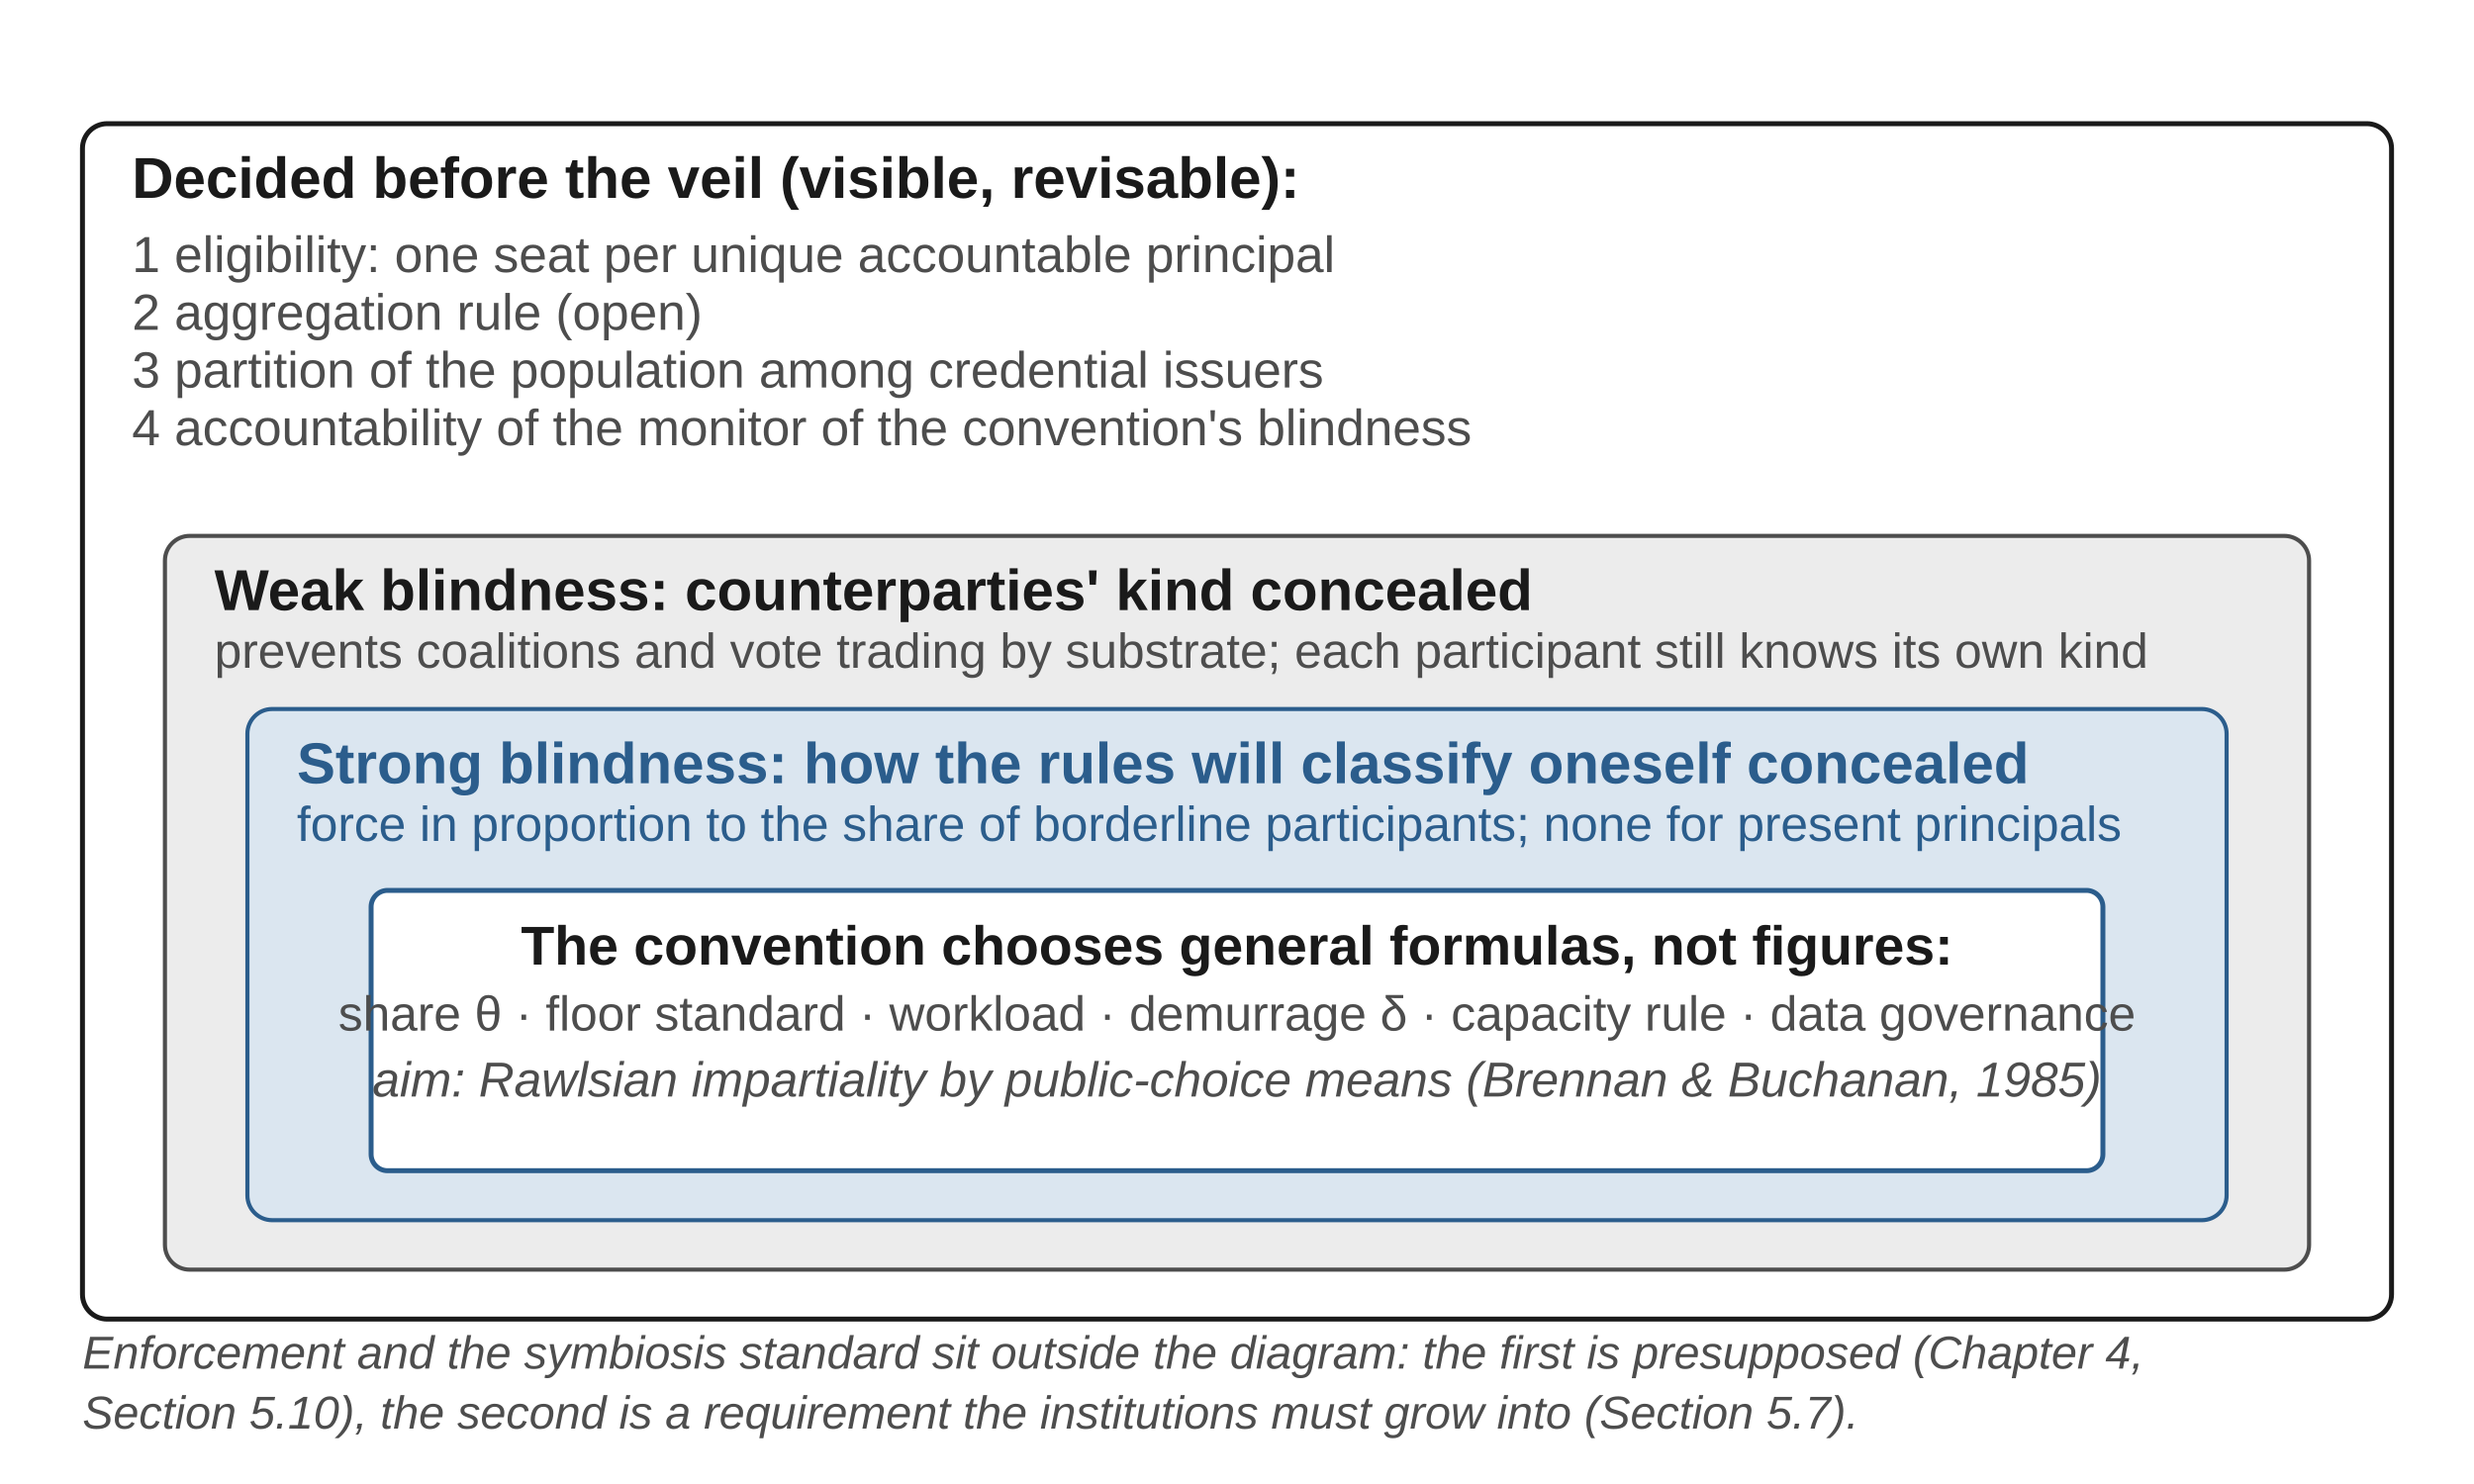
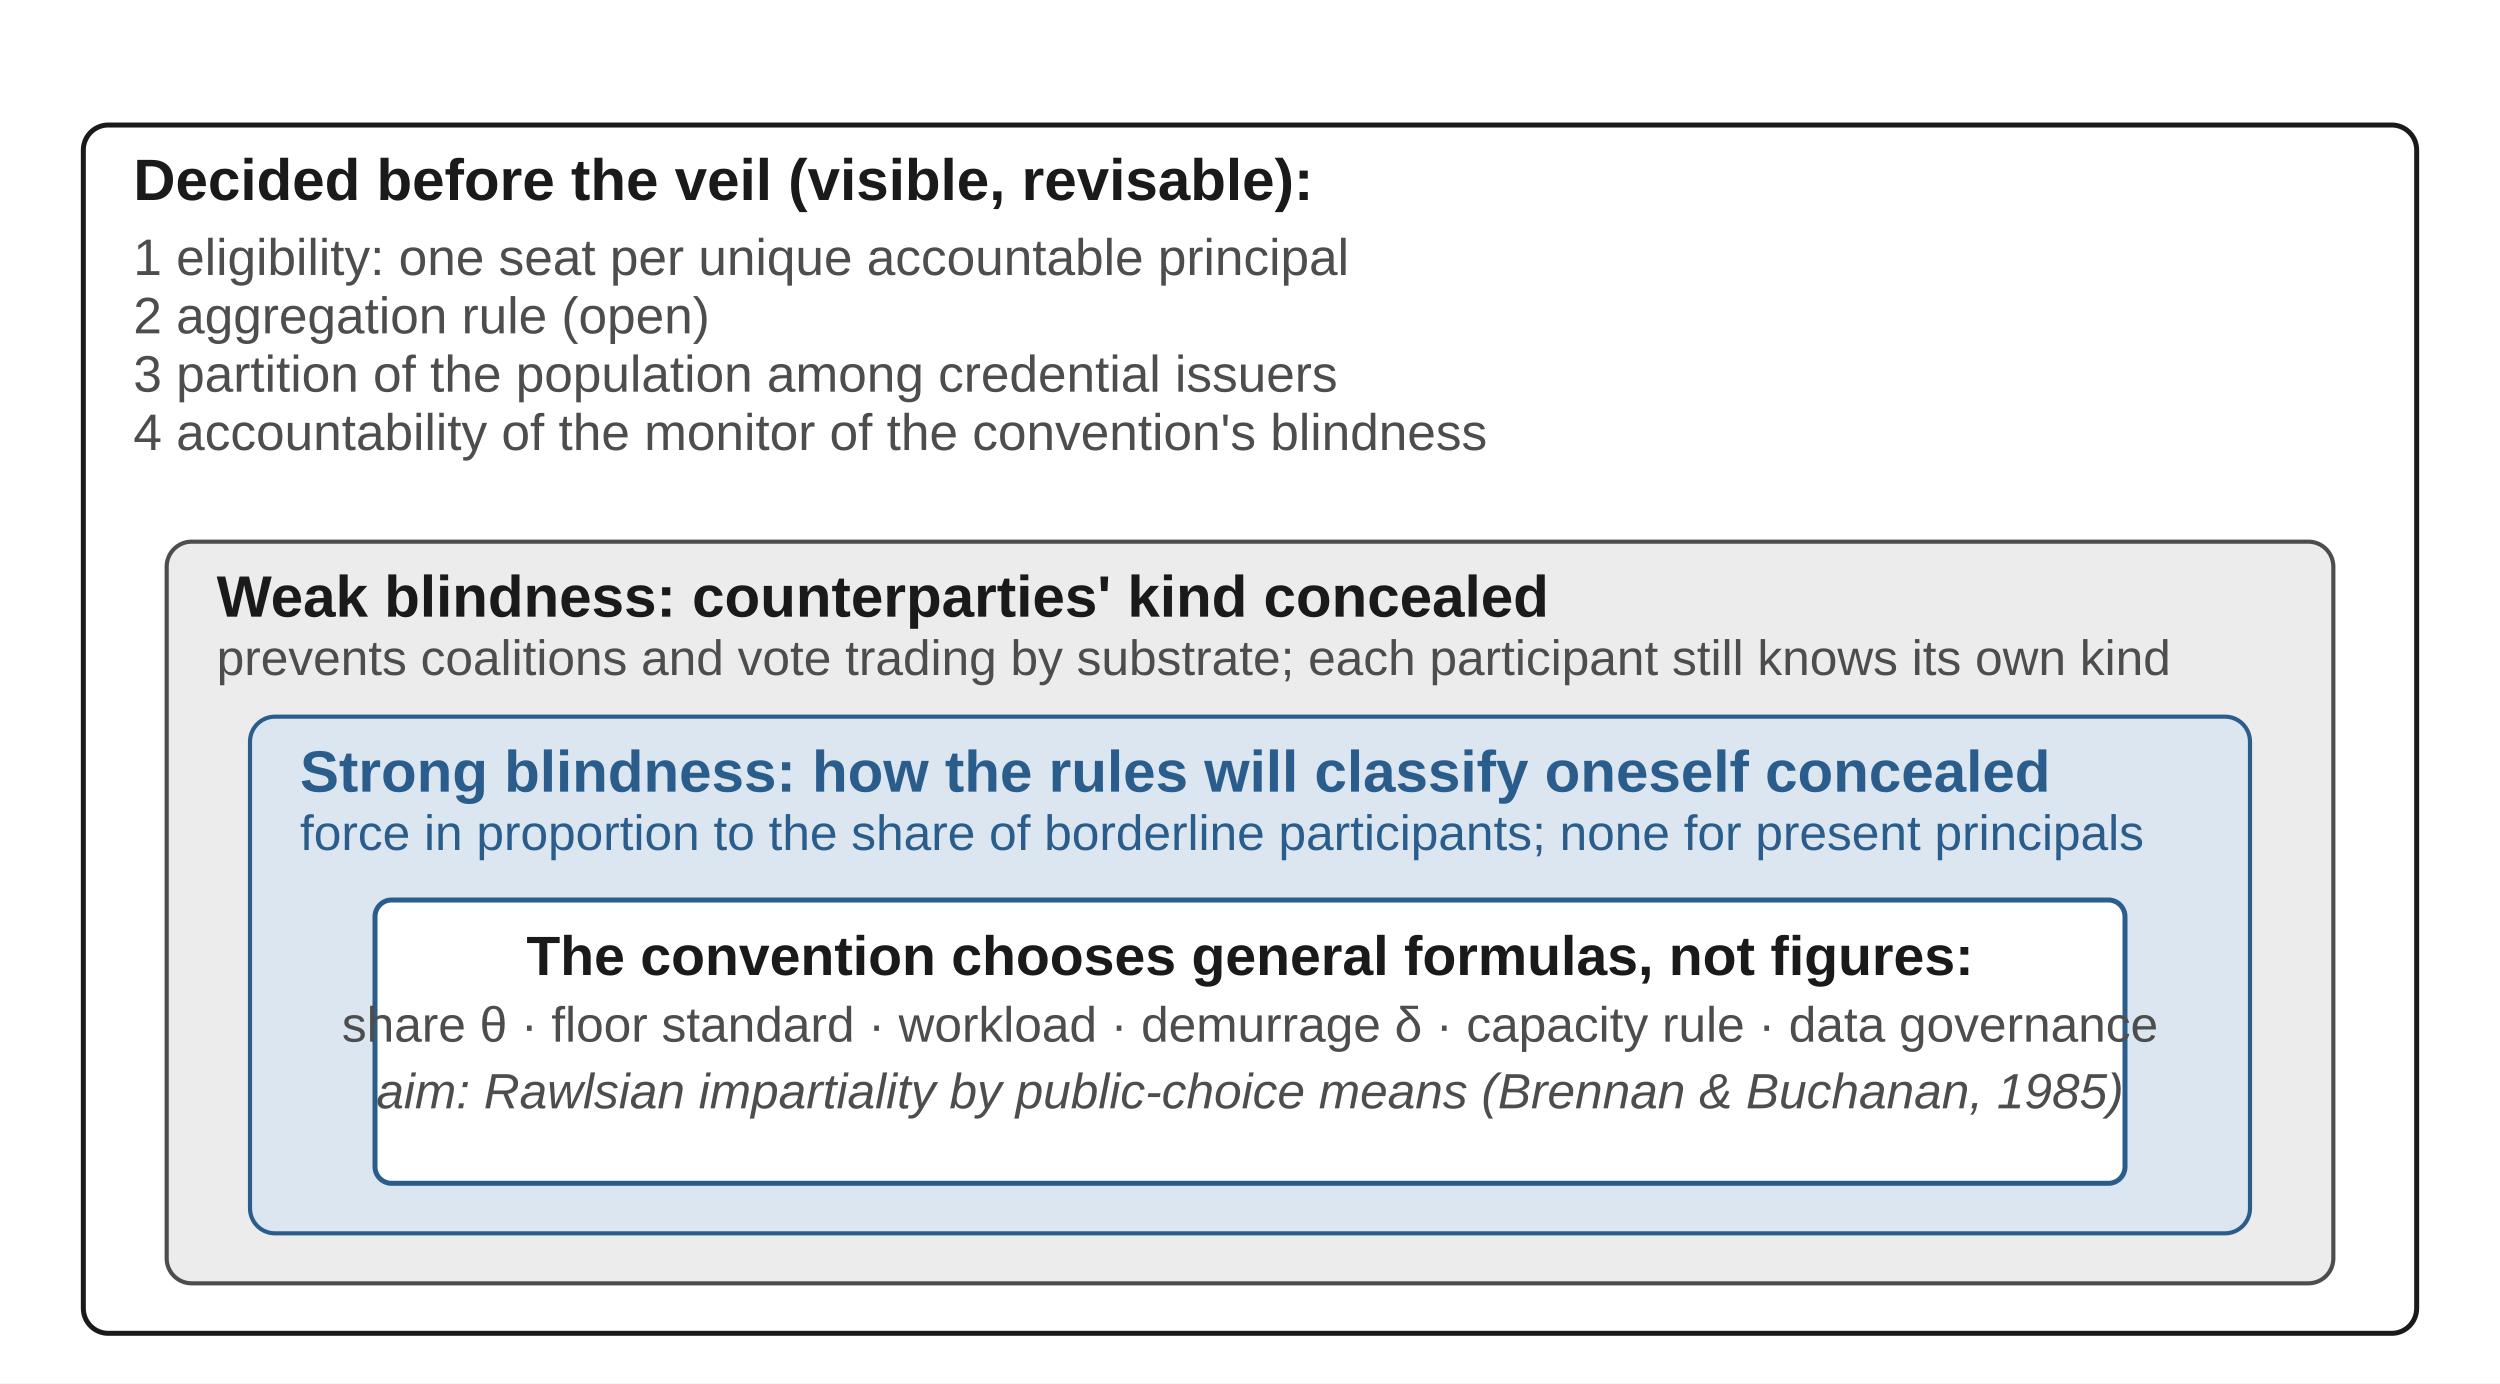
- <svg xmlns="http://www.w3.org/2000/svg" width="6in" height="3.6in" viewBox="0 0 600 360" role="img" aria-labelledby="t d">
+ <svg xmlns="http://www.w3.org/2000/svg" width="6in" height="3.32in" viewBox="0 0 600 332" role="img" aria-labelledby="t d">
  <defs>
    <marker id="arrow" viewBox="0 0 10 10" refX="9" refY="5" markerWidth="7" markerHeight="7" orient="auto-start-reverse">
      <path d="M 0 0 L 10 5 L 0 10 z" fill="#1a1a1a" />
    </marker>
    <marker id="arrow-accent" viewBox="0 0 10 10" refX="9" refY="5" markerWidth="7" markerHeight="7" orient="auto-start-reverse">
      <path d="M 0 0 L 10 5 L 0 10 z" fill="#2b5d8c" />
    </marker>
    <marker id="arrow-warn" viewBox="0 0 10 10" refX="9" refY="5" markerWidth="7" markerHeight="7" orient="auto-start-reverse">
      <path d="M 0 0 L 10 5 L 0 10 z" fill="#a0522d" />
    </marker>
    <marker id="arrow-mid" viewBox="0 0 10 10" refX="9" refY="5" markerWidth="7" markerHeight="7" orient="auto-start-reverse">
      <path d="M 0 0 L 10 5 L 0 10 z" fill="#8c8c8c" />
    </marker>
    <marker id="dot" viewBox="0 0 10 10" refX="5" refY="5" markerWidth="5" markerHeight="5">
      <circle cx="5" cy="5" r="4" fill="#1a1a1a" />
    </marker>
    <pattern id="hatch" patternUnits="userSpaceOnUse" width="6" height="6" patternTransform="rotate(45)">
      <line x1="0" y1="0" x2="0" y2="6" stroke="#8c8c8c" stroke-width="1" />
    </pattern>
    <pattern id="hatch-accent" patternUnits="userSpaceOnUse" width="6" height="6" patternTransform="rotate(45)">
      <line x1="0" y1="0" x2="0" y2="6" stroke="#2b5d8c" stroke-width="1" />
    </pattern>
  </defs>
-   <rect x="0" y="0" width="600" height="360" fill="#ffffff" />
+   <rect x="0" y="0" width="600" height="332" fill="#ffffff" />
  <rect x="20" y="30" width="560" height="290" fill="#ffffff" stroke="#1a1a1a" stroke-width="1.2" rx="6" />
  <text x="32" y="48" font-family="Arial, Helvetica, 'Liberation Sans', sans-serif" font-size="14" text-anchor="start" font-weight="bold" font-style="normal" fill="#1a1a1a" dominant-baseline="auto">Decided before the veil (visible, revisable):</text>
  <text x="32" y="66" font-family="Arial, Helvetica, 'Liberation Sans', sans-serif" font-size="12.32" text-anchor="start" font-weight="normal" font-style="normal" fill="#4d4d4d" dominant-baseline="auto">1  eligibility: one seat per unique accountable principal</text>
  <text x="32" y="80" font-family="Arial, Helvetica, 'Liberation Sans', sans-serif" font-size="12.32" text-anchor="start" font-weight="normal" font-style="normal" fill="#4d4d4d" dominant-baseline="auto">2  aggregation rule (open)</text>
  <text x="32" y="94" font-family="Arial, Helvetica, 'Liberation Sans', sans-serif" font-size="12.32" text-anchor="start" font-weight="normal" font-style="normal" fill="#4d4d4d" dominant-baseline="auto">3  partition of the population among credential issuers</text>
  <text x="32" y="108" font-family="Arial, Helvetica, 'Liberation Sans', sans-serif" font-size="12.32" text-anchor="start" font-weight="normal" font-style="normal" fill="#4d4d4d" dominant-baseline="auto">4  accountability of the monitor of the convention's blindness</text>
  <rect x="40" y="130" width="520" height="178" fill="#ececec" stroke="#4d4d4d" stroke-width="1" rx="6" />
  <text x="52" y="148" font-family="Arial, Helvetica, 'Liberation Sans', sans-serif" font-size="14" text-anchor="start" font-weight="bold" font-style="normal" fill="#1a1a1a" dominant-baseline="auto">Weak blindness: counterparties' kind concealed</text>
  <text x="52" y="162" font-family="Arial, Helvetica, 'Liberation Sans', sans-serif" font-size="11.9" text-anchor="start" font-weight="normal" font-style="normal" fill="#4d4d4d" dominant-baseline="auto">prevents coalitions and vote trading by substrate; each participant still knows its own kind</text>
  <rect x="60" y="172" width="480" height="124" fill="#dbe6f0" stroke="#2b5d8c" stroke-width="1" rx="6" />
  <text x="72" y="190" font-family="Arial, Helvetica, 'Liberation Sans', sans-serif" font-size="14" text-anchor="start" font-weight="bold" font-style="normal" fill="#2b5d8c" dominant-baseline="auto">Strong blindness: how the rules will classify oneself concealed</text>
  <text x="72" y="204" font-family="Arial, Helvetica, 'Liberation Sans', sans-serif" font-size="11.9" text-anchor="start" font-weight="normal" font-style="normal" fill="#2b5d8c" dominant-baseline="auto">force in proportion to the share of borderline participants; none for present principals</text>
  <rect x="90" y="216" width="420" height="68" fill="#ffffff" stroke="#2b5d8c" stroke-width="1.2" rx="4" />
  <text x="300" y="234" font-family="Arial, Helvetica, 'Liberation Sans', sans-serif" font-size="13.3" text-anchor="middle" font-weight="bold" font-style="normal" fill="#1a1a1a" dominant-baseline="auto">The convention chooses general formulas, not figures:</text>
  <text x="300" y="250" font-family="Arial, Helvetica, 'Liberation Sans', sans-serif" font-size="11.9" text-anchor="middle" font-weight="normal" font-style="normal" fill="#4d4d4d" dominant-baseline="auto">share θ · floor standard · workload · demurrage δ · capacity rule · data governance</text>
  <text x="300" y="266" font-family="Arial, Helvetica, 'Liberation Sans', sans-serif" font-size="11.9" text-anchor="middle" font-weight="normal" font-style="italic" fill="#4d4d4d" dominant-baseline="auto">aim: Rawlsian impartiality by public-choice means (Brennan &amp; Buchanan, 1985)</text>
-   <text x="20" y="332" font-family="Arial, Helvetica, 'Liberation Sans', sans-serif" font-size="11.2" text-anchor="start" font-weight="normal" font-style="italic" fill="#4d4d4d" dominant-baseline="auto">Enforcement and the symbiosis standard sit outside the diagram: the first is presupposed (Chapter 4,</text>
-   <text x="20" y="346.56" font-family="Arial, Helvetica, 'Liberation Sans', sans-serif" font-size="11.2" text-anchor="start" font-weight="normal" font-style="italic" fill="#4d4d4d" dominant-baseline="auto">Section 5.10), the second is a requirement the institutions must grow into (Section 5.7).</text>
</svg>
